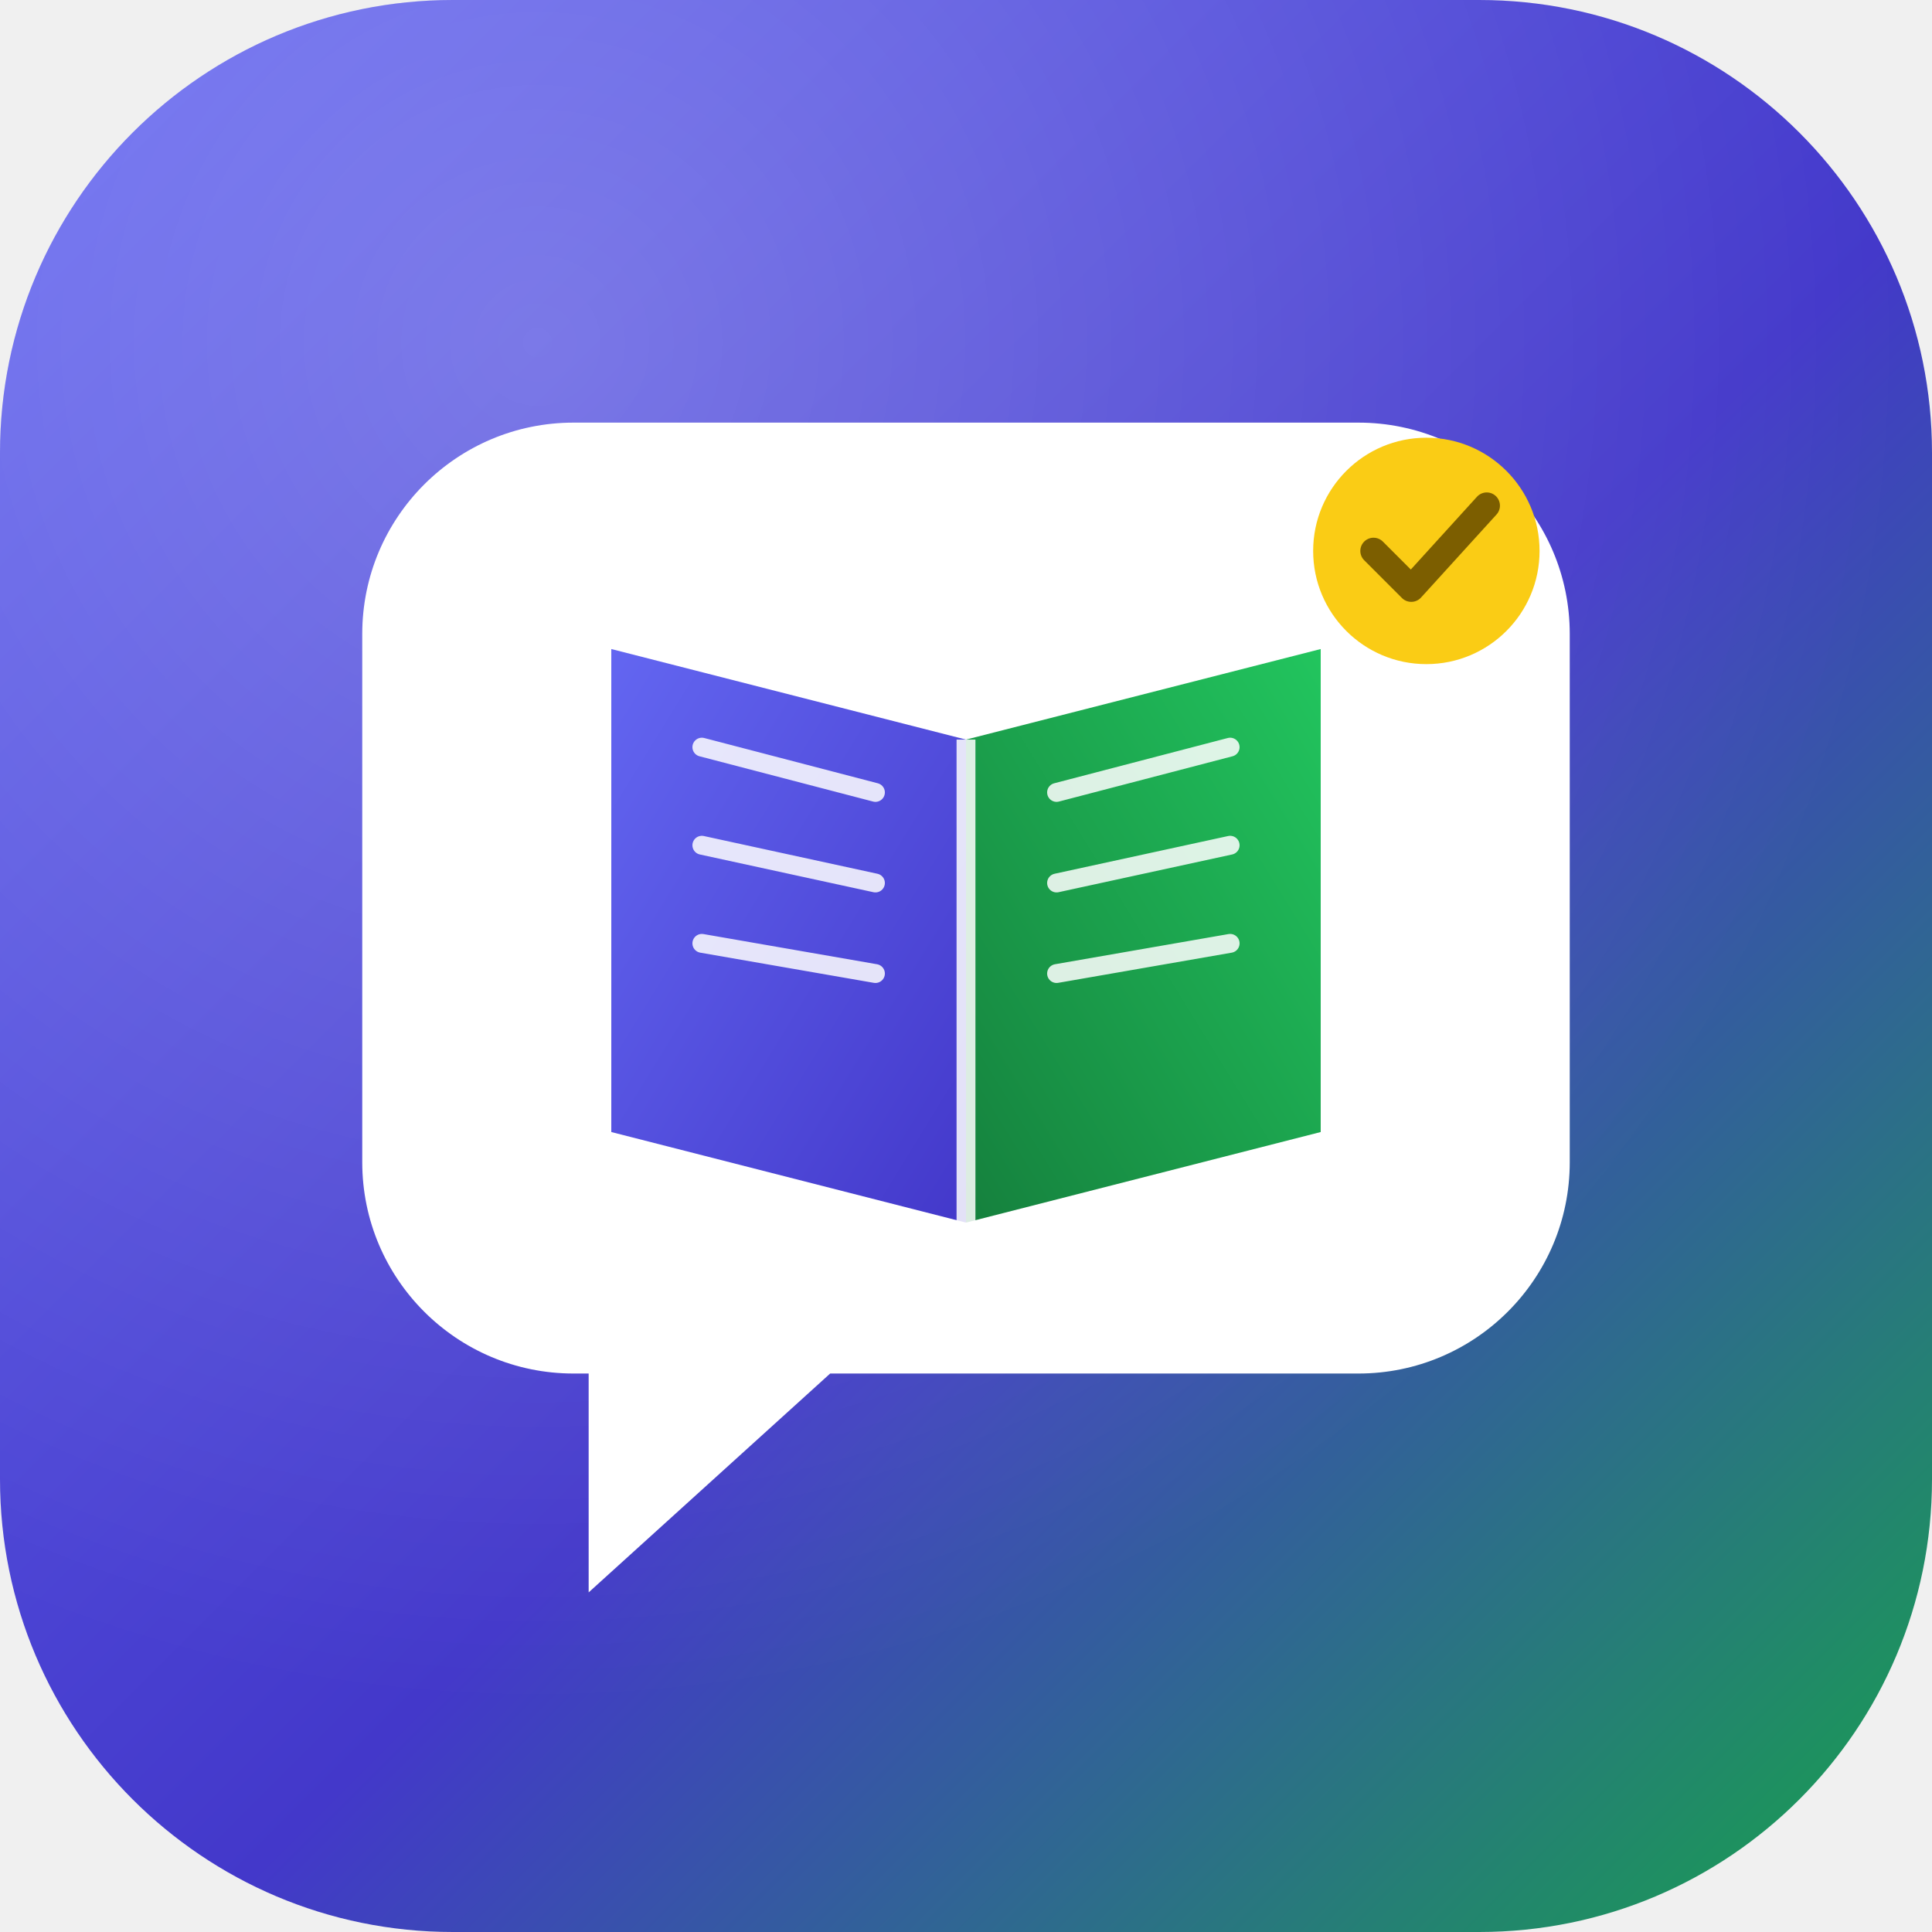
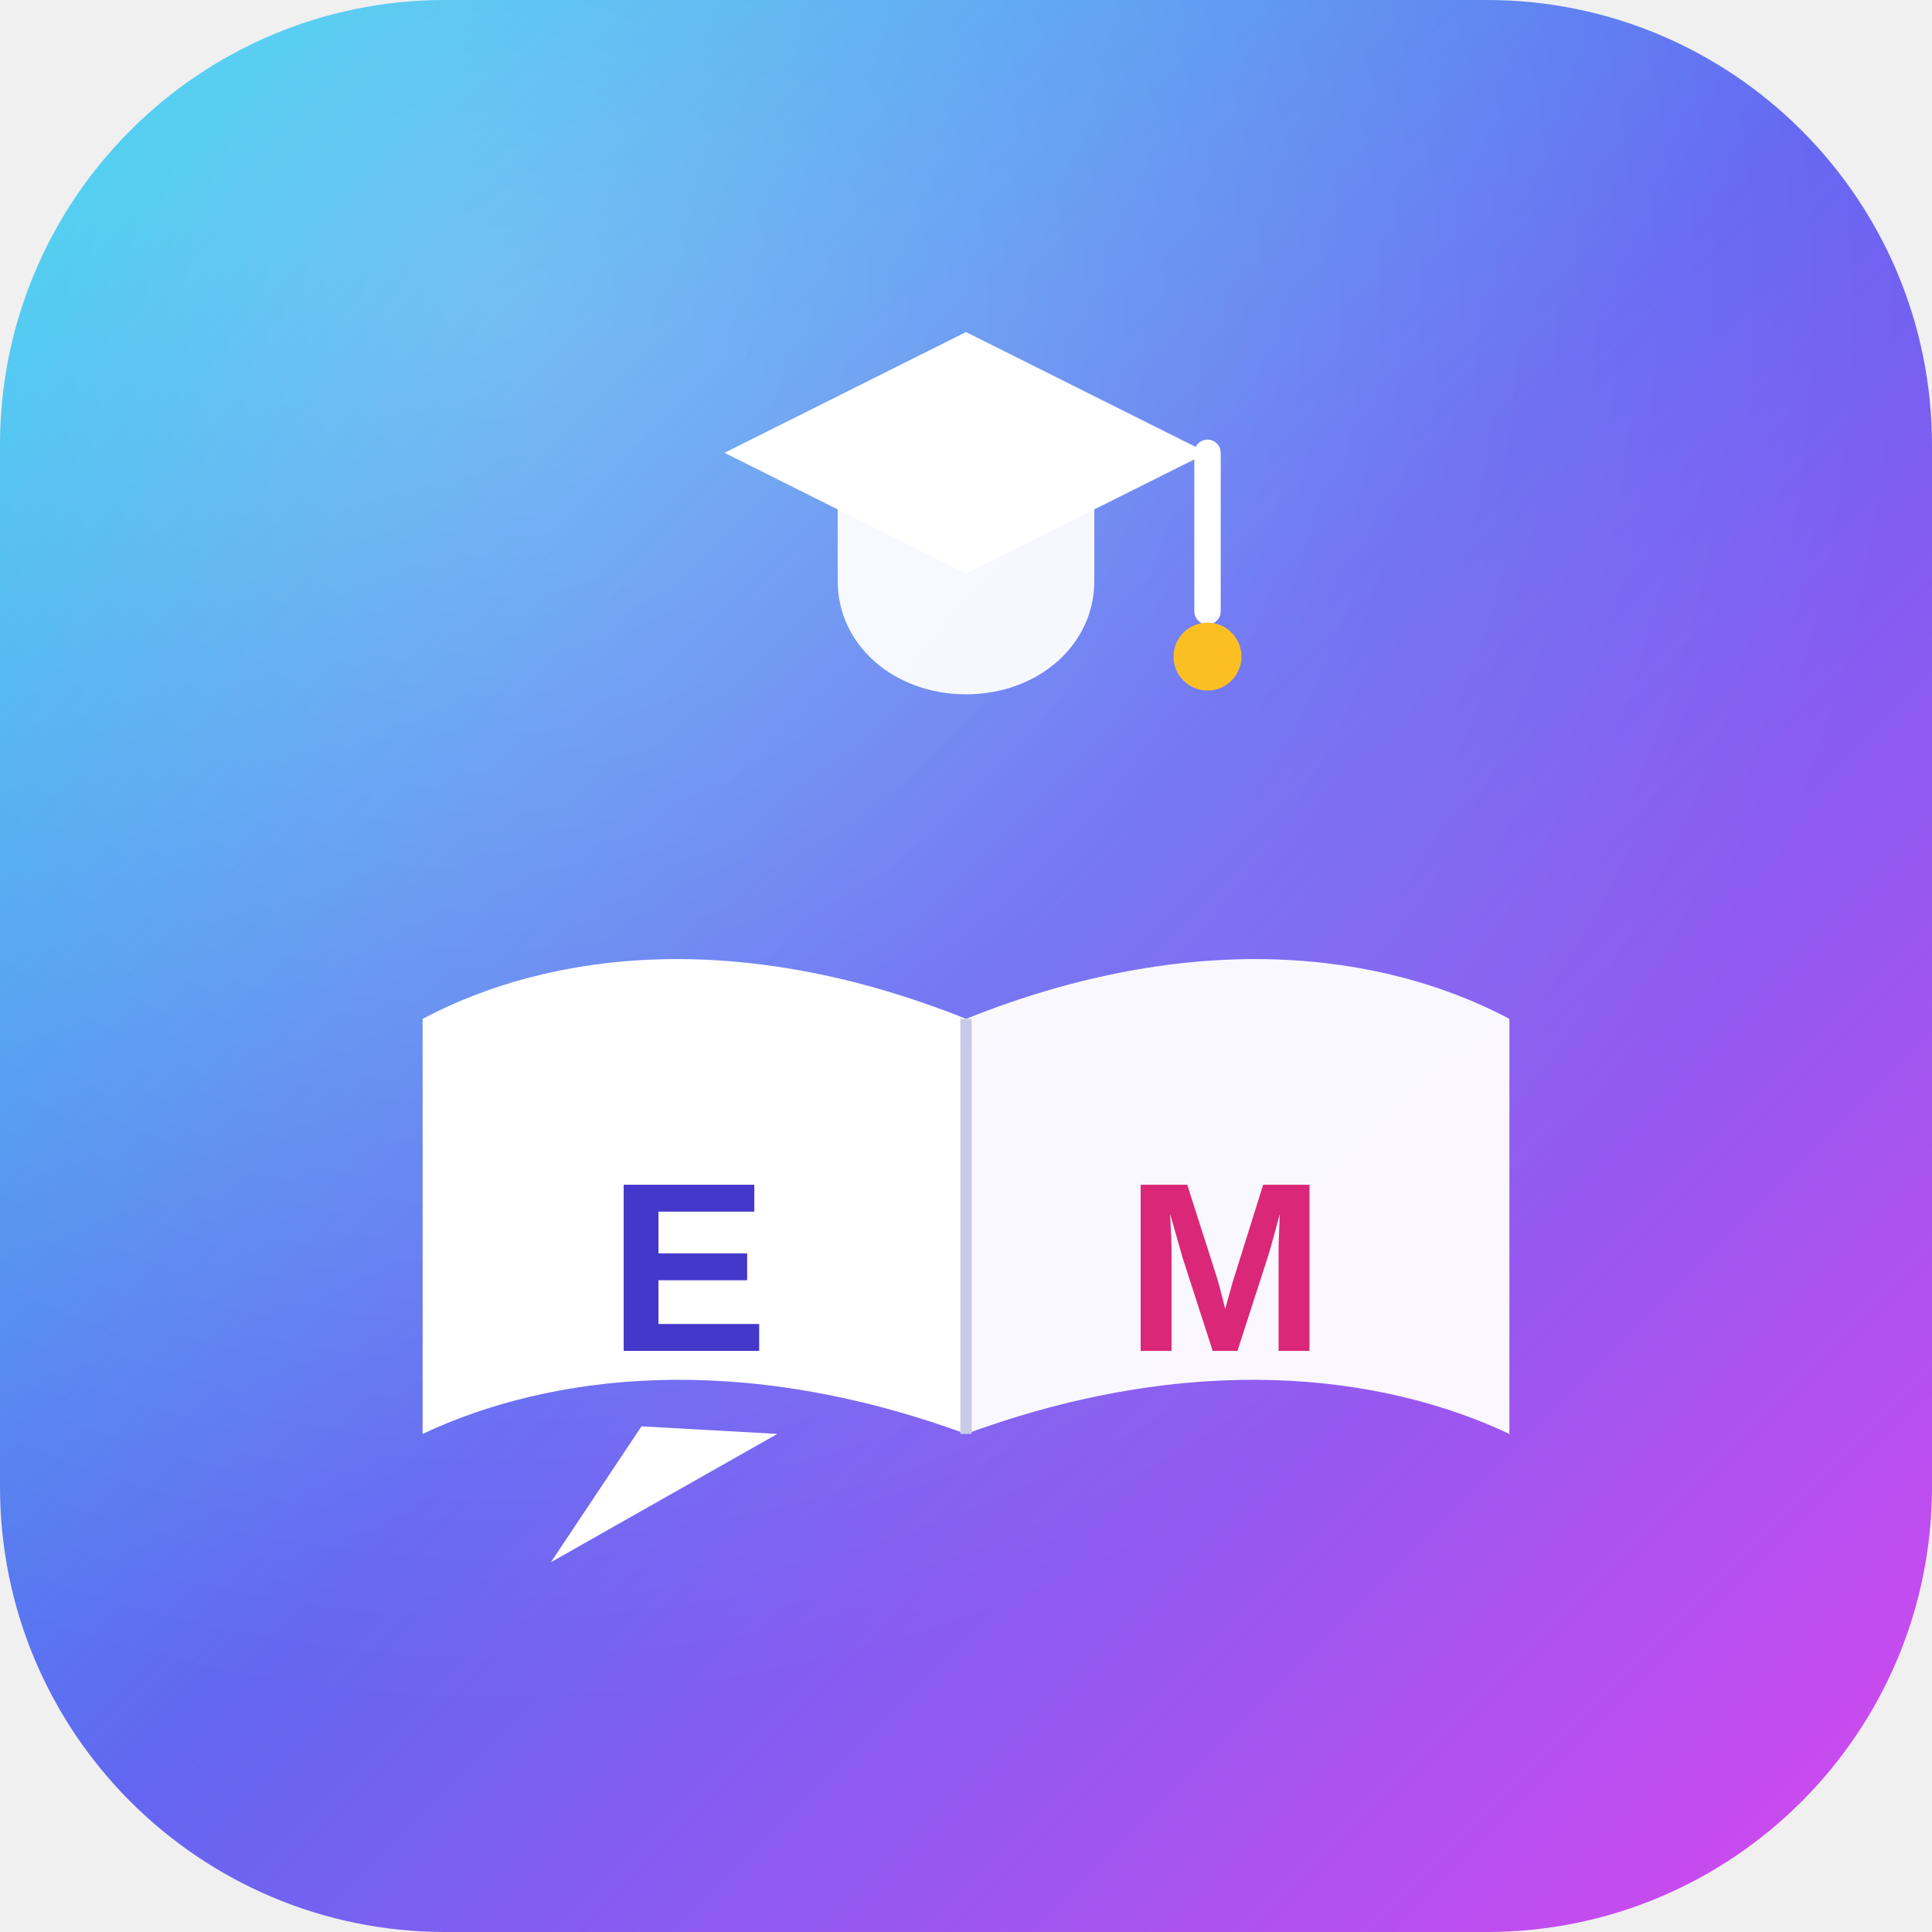
<svg xmlns="http://www.w3.org/2000/svg" viewBox="0 0 512 512">
  <defs>
    <linearGradient id="bg" x1="0" y1="0" x2="1" y2="1">
-       <stop offset="0%" stop-color="#6366f1" />
-       <stop offset="55%" stop-color="#4338ca" />
-       <stop offset="100%" stop-color="#16a34a" />
+       <stop offset="0%" stop-color="#22d3ee" />
+       <stop offset="50%" stop-color="#6366f1" />
+       <stop offset="100%" stop-color="#d946ef" />
    </linearGradient>
-     <radialGradient id="glow" cx="28%" cy="18%" r="70%">
-       <stop offset="0%" stop-color="#ffffff" stop-opacity="0.22" />
+     <radialGradient id="glow" cx="26%" cy="16%" r="72%">
+       <stop offset="0%" stop-color="#ffffff" stop-opacity="0.28" />
      <stop offset="100%" stop-color="#ffffff" stop-opacity="0" />
    </radialGradient>
-     <linearGradient id="pageL" x1="0" y1="0" x2="1" y2="1">
-       <stop offset="0%" stop-color="#6366f1" />
-       <stop offset="100%" stop-color="#4338ca" />
-     </linearGradient>
-     <linearGradient id="pageR" x1="1" y1="0" x2="0" y2="1">
-       <stop offset="0%" stop-color="#22c55e" />
-       <stop offset="100%" stop-color="#15803d" />
-     </linearGradient>
  </defs>
-   <rect width="512" height="512" rx="120" fill="url(#bg)" />
-   <rect width="512" height="512" rx="120" fill="url(#glow)" />
-   <path d="M96 168 a56 56 0 0 1 56 -56 h208 a56 56 0 0 1 56 56 v140 a56 56 0 0 1 -56 56 h-140 l-64 58 v-58 h-4 a56 56 0 0 1 -56 -56 z" fill="#ffffff" />
-   <path d="M256 196 L162 172 v128 L256 324 Z" fill="url(#pageL)" />
-   <path d="M256 196 L350 172 v128 L256 324 Z" fill="url(#pageR)" />
-   <line x1="256" y1="196" x2="256" y2="324" stroke="#ffffff" stroke-width="5" opacity="0.85" />
-   <path d="M186 198 L232 210 M186 224 L232 234 M186 250 L232 258" stroke="#ffffff" stroke-width="5" stroke-linecap="round" opacity="0.85" />
-   <path d="M326 198 L280 210 M326 224 L280 234 M326 250 L280 258" stroke="#ffffff" stroke-width="5" stroke-linecap="round" opacity="0.85" />
-   <circle cx="378" cy="146" r="30" fill="#facc15" />
-   <path d="M364 146 l10 10 l20 -22" fill="none" stroke="#7c5e00" stroke-width="7" stroke-linecap="round" stroke-linejoin="round" />
+   <rect width="512" height="512" rx="118" fill="url(#bg)" />
+   <rect width="512" height="512" rx="118" fill="url(#glow)" />
+   <polygon points="256,88 320,120 256,152 192,120" fill="#ffffff" />
+   <path d="M222,124 V154 C222,171 237,184 256,184 C275,184 290,171 290,154 V124 L256,140 Z" fill="#ffffff" opacity="0.94" />
+   <line x1="320" y1="120" x2="320" y2="162" stroke="#ffffff" stroke-width="7" stroke-linecap="round" />
+   <circle cx="320" cy="174" r="9" fill="#fbbf24" />
+   <path d="M170,378 L146,414 L206,380 Z" fill="#ffffff" />
+   <path d="M256,270 C196,246 146,252 112,270 L112,380 C146,364 196,358 256,380 Z" fill="#ffffff" />
+   <path d="M256,270 C316,246 366,252 400,270 L400,380 C366,364 316,358 256,380 Z" fill="#ffffff" opacity="0.95" />
+   <line x1="256" y1="270" x2="256" y2="380" stroke="#c7cbe8" stroke-width="3" />
+   <text x="161" y="358" font-family="Arial, Helvetica, sans-serif" font-size="64" font-weight="800" fill="#4338ca">E</text>
+   <text x="298" y="358" font-family="Arial, Helvetica, sans-serif" font-size="64" font-weight="800" fill="#db2777">M</text>
</svg>
